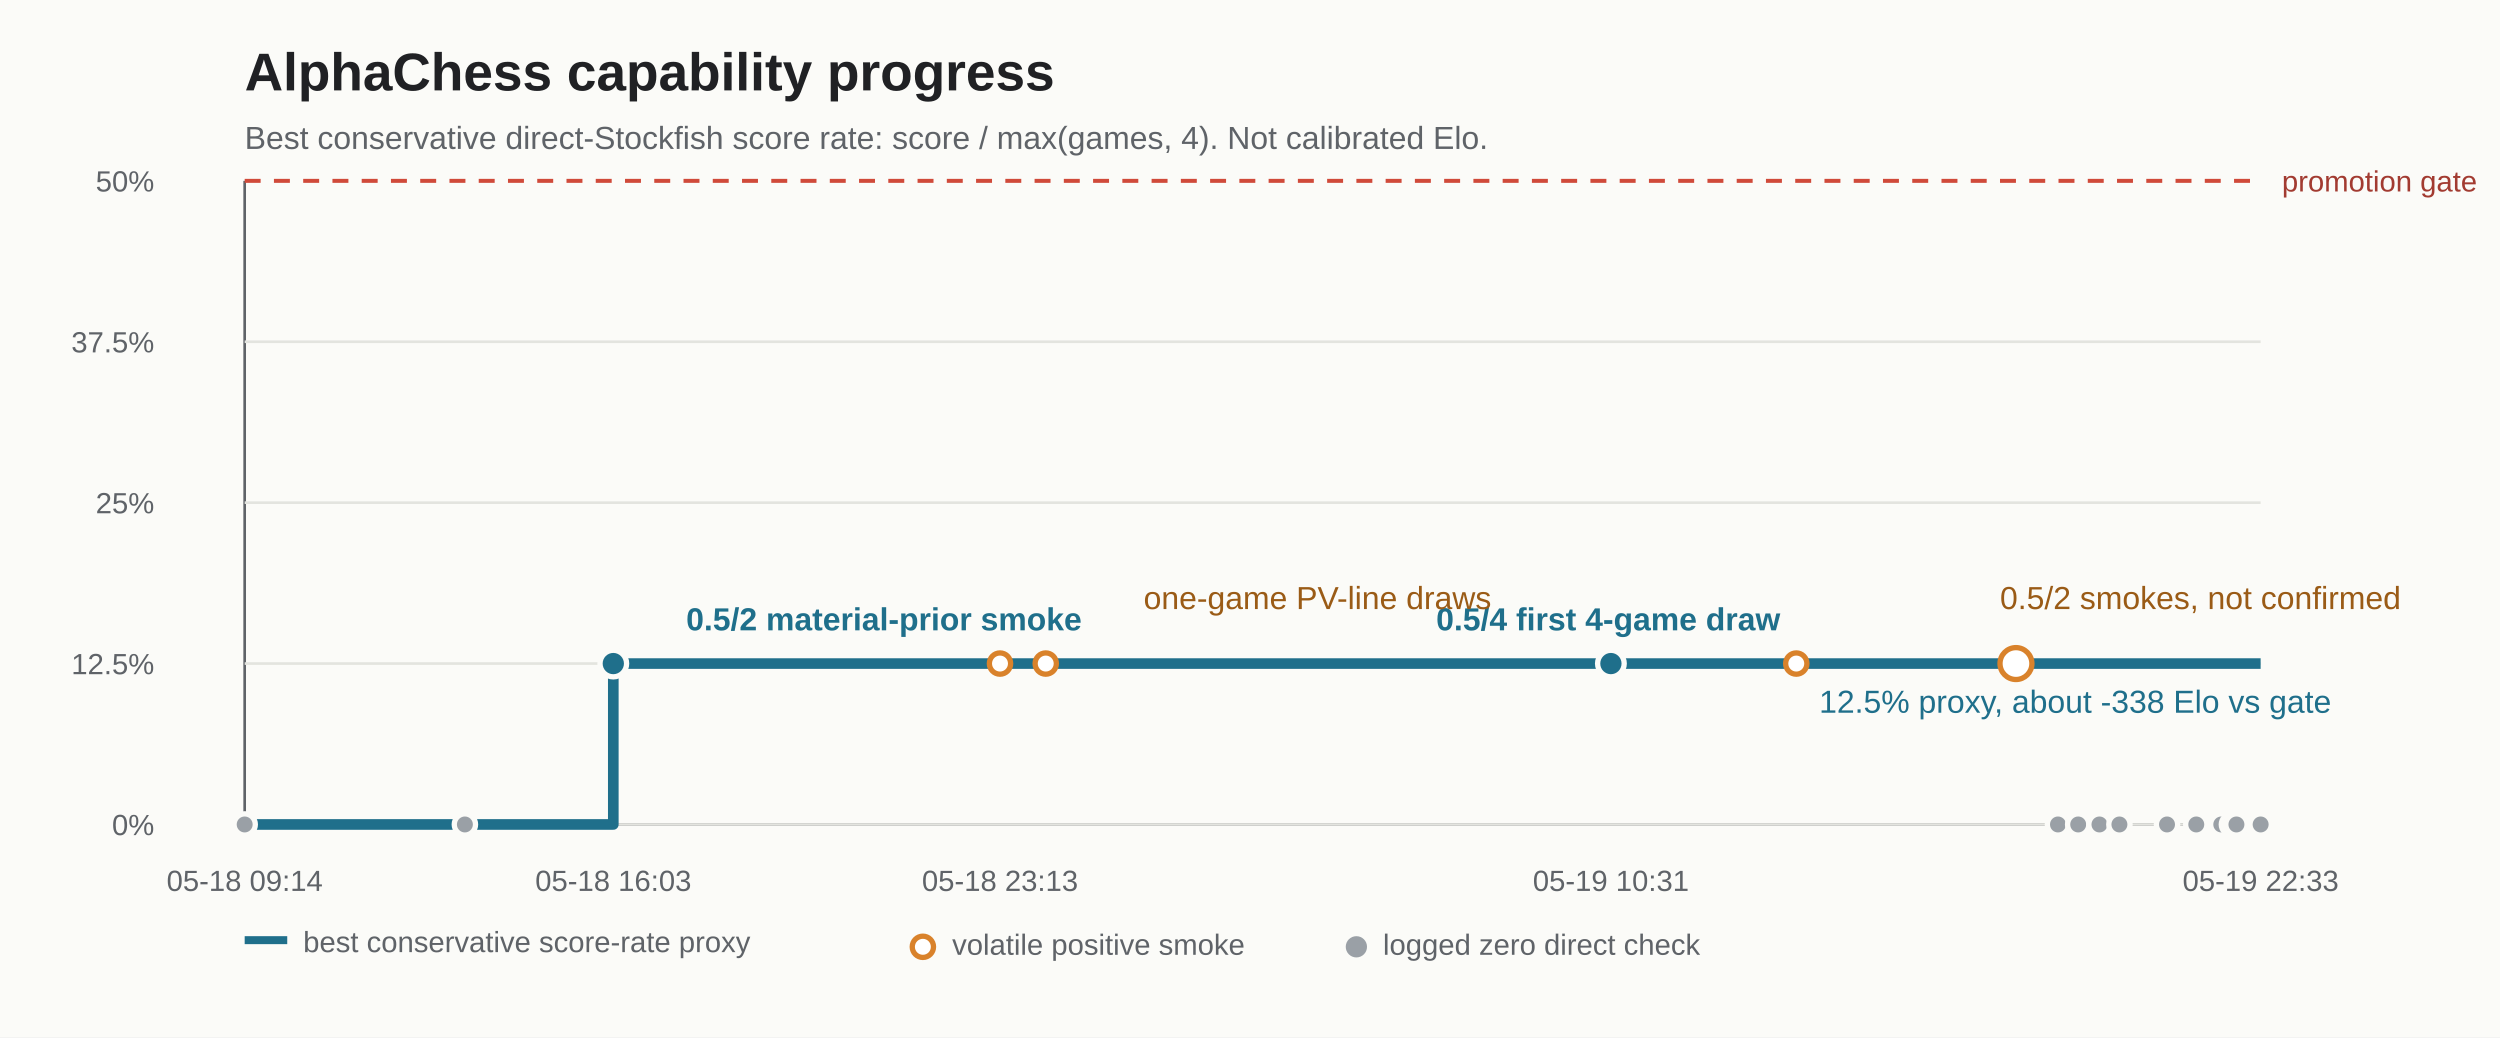
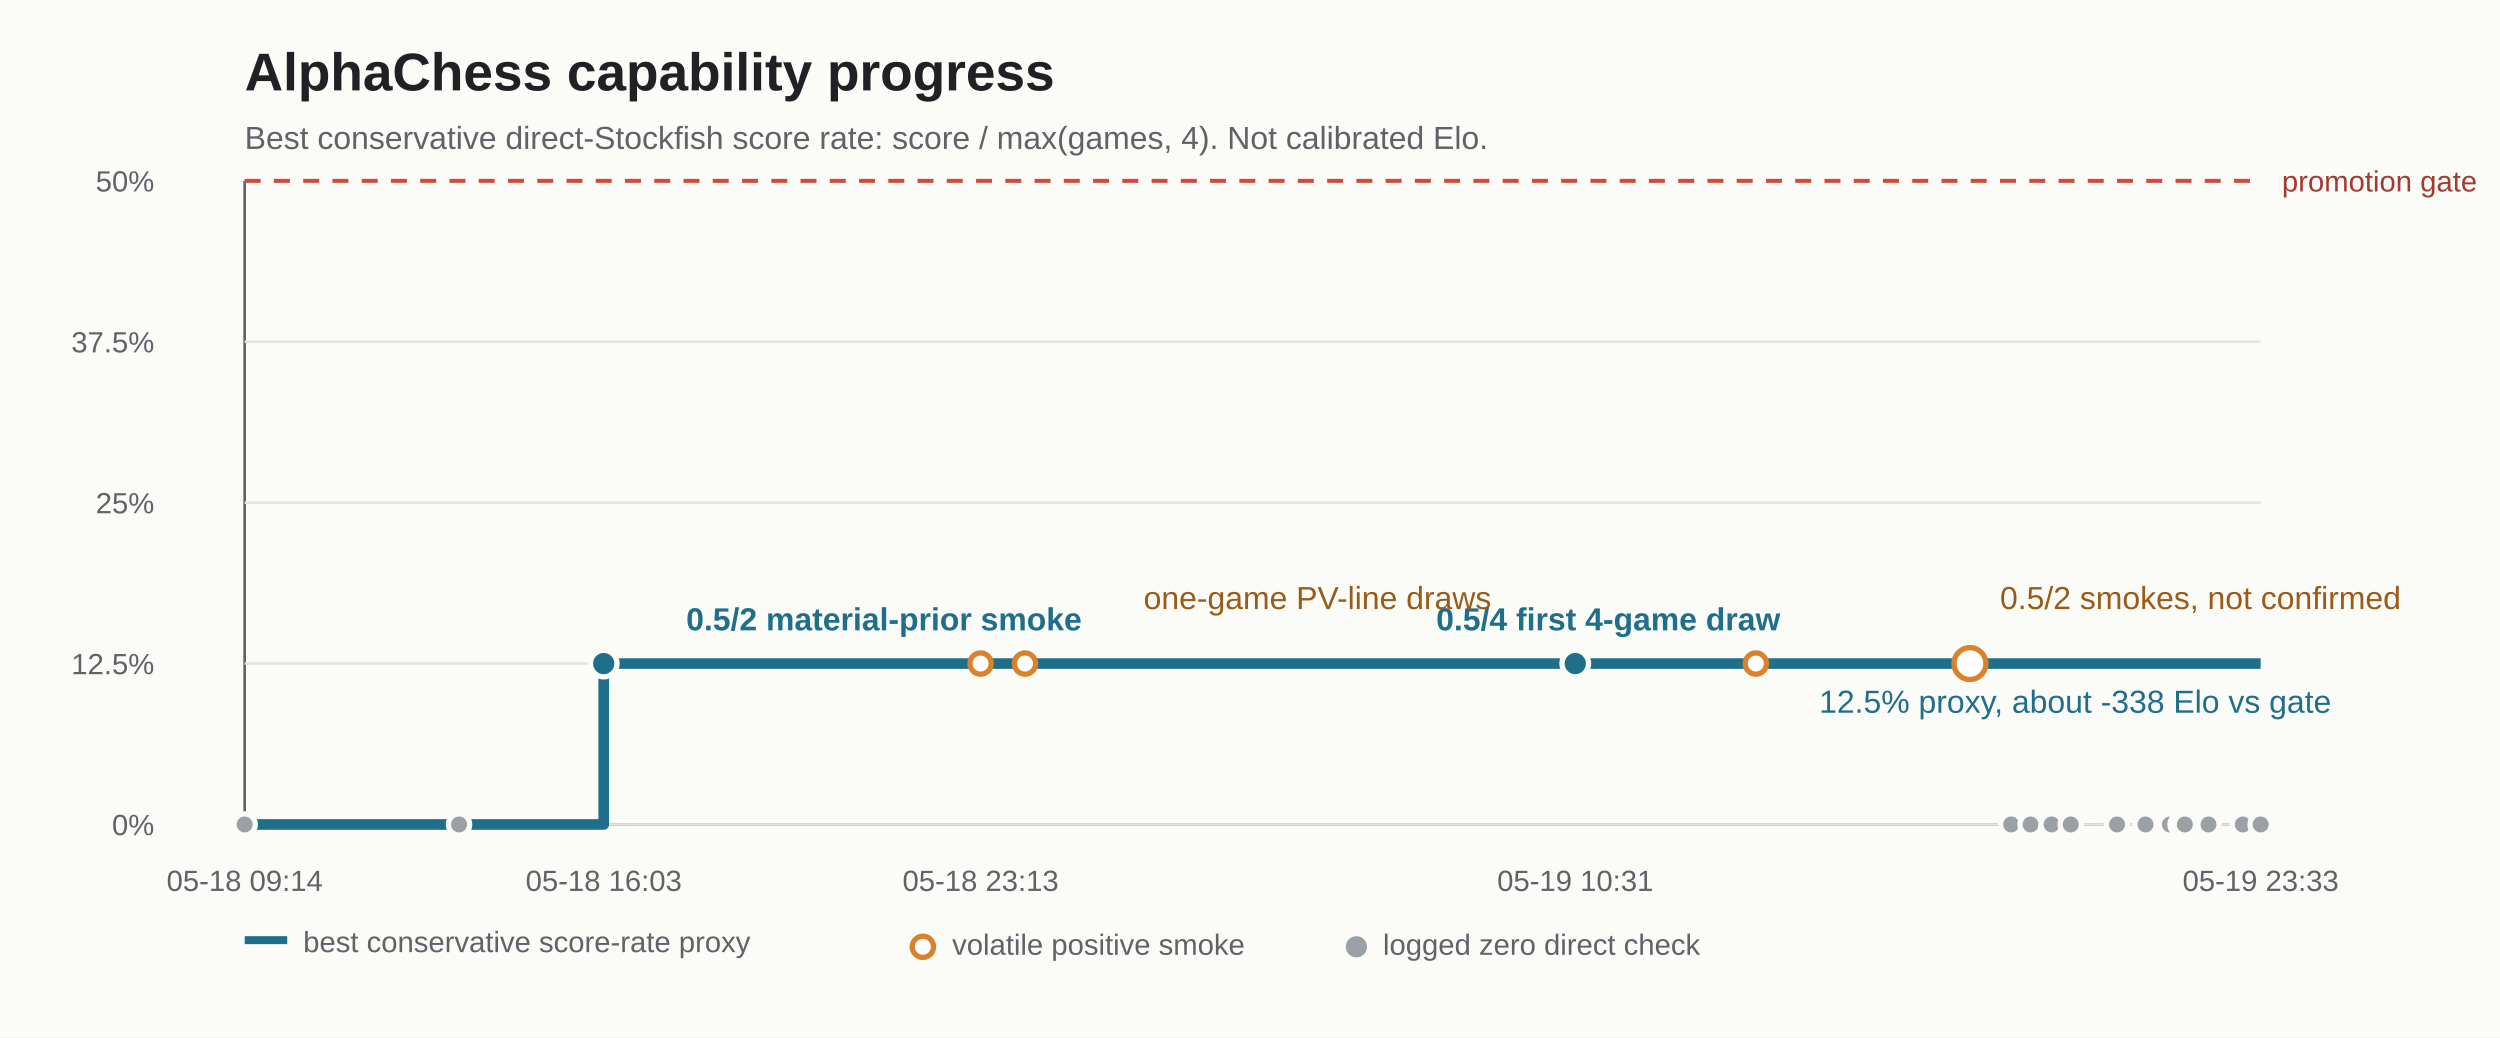
<svg xmlns="http://www.w3.org/2000/svg" width="940" height="390" viewBox="0 0 940 390" role="img" aria-labelledby="title desc">
  <rect width="940" height="390" fill="#fbfbf8" />
  <text x="92" y="34" font-family="Arial, sans-serif" font-size="20" font-weight="700" fill="#202124">AlphaChess capability progress</text>
  <text x="92" y="56" font-family="Arial, sans-serif" font-size="12" fill="#5f6368">Best conservative direct-Stockfish score rate: score / max(games, 4). Not calibrated Elo.</text>
  <g font-family="Arial, sans-serif" font-size="11" fill="#5f6368">
    <line x1="92" y1="68" x2="92" y2="310" stroke="#5f6368" stroke-width="1" />
    <line x1="92" y1="310" x2="850" y2="310" stroke="#5f6368" stroke-width="1" />
    <line x1="92" y1="68" x2="850" y2="68" stroke="#d04a3a" stroke-width="1.5" stroke-dasharray="6 5" />
    <line x1="92" y1="128.5" x2="850" y2="128.5" stroke="#e3e4df" stroke-width="1" />
    <line x1="92" y1="189" x2="850" y2="189" stroke="#e3e4df" stroke-width="1" />
    <line x1="92" y1="249.5" x2="850" y2="249.5" stroke="#e3e4df" stroke-width="1" />
    <line x1="92" y1="310" x2="850" y2="310" stroke="#e3e4df" stroke-width="1" />
    <text x="58" y="72" text-anchor="end">50%</text>
    <text x="58" y="132.5" text-anchor="end">37.5%</text>
    <text x="58" y="193" text-anchor="end">25%</text>
    <text x="58" y="253.5" text-anchor="end">12.5%</text>
    <text x="58" y="314" text-anchor="end">0%</text>
    <text x="858" y="72" fill="#a23b31">promotion gate</text>
    <text x="92" y="335" text-anchor="middle">05-18 09:14</text>
-     <text x="230.6" y="335" text-anchor="middle">05-18 16:03</text>
-     <text x="376" y="335" text-anchor="middle">05-18 23:13</text>
-     <text x="605.7" y="335" text-anchor="middle">05-19 10:31</text>
-     <text x="850" y="335" text-anchor="middle">05-19 22:33</text>
+     <text x="227" y="335" text-anchor="middle">05-18 16:03</text>
+     <text x="368.7" y="335" text-anchor="middle">05-18 23:13</text>
+     <text x="592.3" y="335" text-anchor="middle">05-19 10:31</text>
+     <text x="850" y="335" text-anchor="middle">05-19 23:33</text>
  </g>
-   <path d="M 92 310 L 230.6 310 L 230.6 249.5 L 850 249.5" fill="none" stroke="#1f6f8b" stroke-width="4" stroke-linejoin="round" />
+   <path d="M 92 310 L 227 310 L 227 249.5 L 850 249.5" fill="none" stroke="#1f6f8b" stroke-width="4" stroke-linejoin="round" />
  <g fill="#9aa0a6" stroke="#fbfbf8" stroke-width="2">
    <circle cx="92" cy="310" r="4" />
-     <circle cx="174.8" cy="310" r="4" />
-     <circle cx="773.8" cy="310" r="4" />
-     <circle cx="781.4" cy="310" r="4" />
-     <circle cx="789.4" cy="310" r="4" />
-     <circle cx="796.9" cy="310" r="4" />
-     <circle cx="814.8" cy="310" r="4" />
-     <circle cx="825.8" cy="310" r="4" />
-     <circle cx="835.2" cy="310" r="4" />
-     <circle cx="839.2" cy="310" r="4" />
-     <circle cx="840.9" cy="310" r="4" />
+     <circle cx="172.6" cy="310" r="4" />
+     <circle cx="756.2" cy="310" r="4" />
+     <circle cx="763.5" cy="310" r="4" />
+     <circle cx="771.4" cy="310" r="4" />
+     <circle cx="778.6" cy="310" r="4" />
+     <circle cx="796" cy="310" r="4" />
+     <circle cx="806.7" cy="310" r="4" />
+     <circle cx="815.9" cy="310" r="4" />
+     <circle cx="819.9" cy="310" r="4" />
+     <circle cx="821.5" cy="310" r="4" />
+     <circle cx="830.4" cy="310" r="4" />
+     <circle cx="843.3" cy="310" r="4" />
    <circle cx="850" cy="310" r="4" />
  </g>
  <g fill="#1f6f8b" stroke="#fbfbf8" stroke-width="2">
-     <circle cx="230.6" cy="249.5" r="5" />
-     <circle cx="605.7" cy="249.5" r="5" />
-     <circle cx="758" cy="249.5" r="5" />
+     <circle cx="227" cy="249.5" r="5" />
+     <circle cx="592.3" cy="249.5" r="5" />
+     <circle cx="740.7" cy="249.5" r="5" />
  </g>
  <g fill="#ffffff" stroke="#d9822b" stroke-width="2">
-     <circle cx="376" cy="249.5" r="4" />
-     <circle cx="393.2" cy="249.5" r="4" />
-     <circle cx="675.4" cy="249.5" r="4" />
-     <circle cx="758" cy="249.5" r="6" />
+     <circle cx="368.7" cy="249.5" r="4" />
+     <circle cx="385.4" cy="249.5" r="4" />
+     <circle cx="660.2" cy="249.5" r="4" />
+     <circle cx="740.7" cy="249.5" r="6" />
  </g>
  <g font-family="Arial, sans-serif" font-size="12" fill="#202124">
    <text x="258" y="237" font-weight="700" fill="#1f6f8b">0.5/2 material-prior smoke</text>
    <text x="540" y="237" font-weight="700" fill="#1f6f8b">0.5/4 first 4-game draw</text>
    <text x="684" y="268" fill="#1f6f8b">12.5% proxy, about -338 Elo vs gate</text>
    <text x="430" y="229" fill="#9a5b16">one-game PV-line draws</text>
    <text x="752" y="229" fill="#9a5b16">0.5/2 smokes, not confirmed</text>
  </g>
  <g font-family="Arial, sans-serif" font-size="11" fill="#5f6368">
    <rect x="92" y="352" width="16" height="3" fill="#1f6f8b" />
    <text x="114" y="358">best conservative score-rate proxy</text>
    <circle cx="347" cy="356" r="4" fill="#ffffff" stroke="#d9822b" stroke-width="2" />
    <text x="358" y="359">volatile positive smoke</text>
    <circle cx="510" cy="356" r="4" fill="#9aa0a6" />
    <text x="520" y="359">logged zero direct check</text>
  </g>
</svg>
